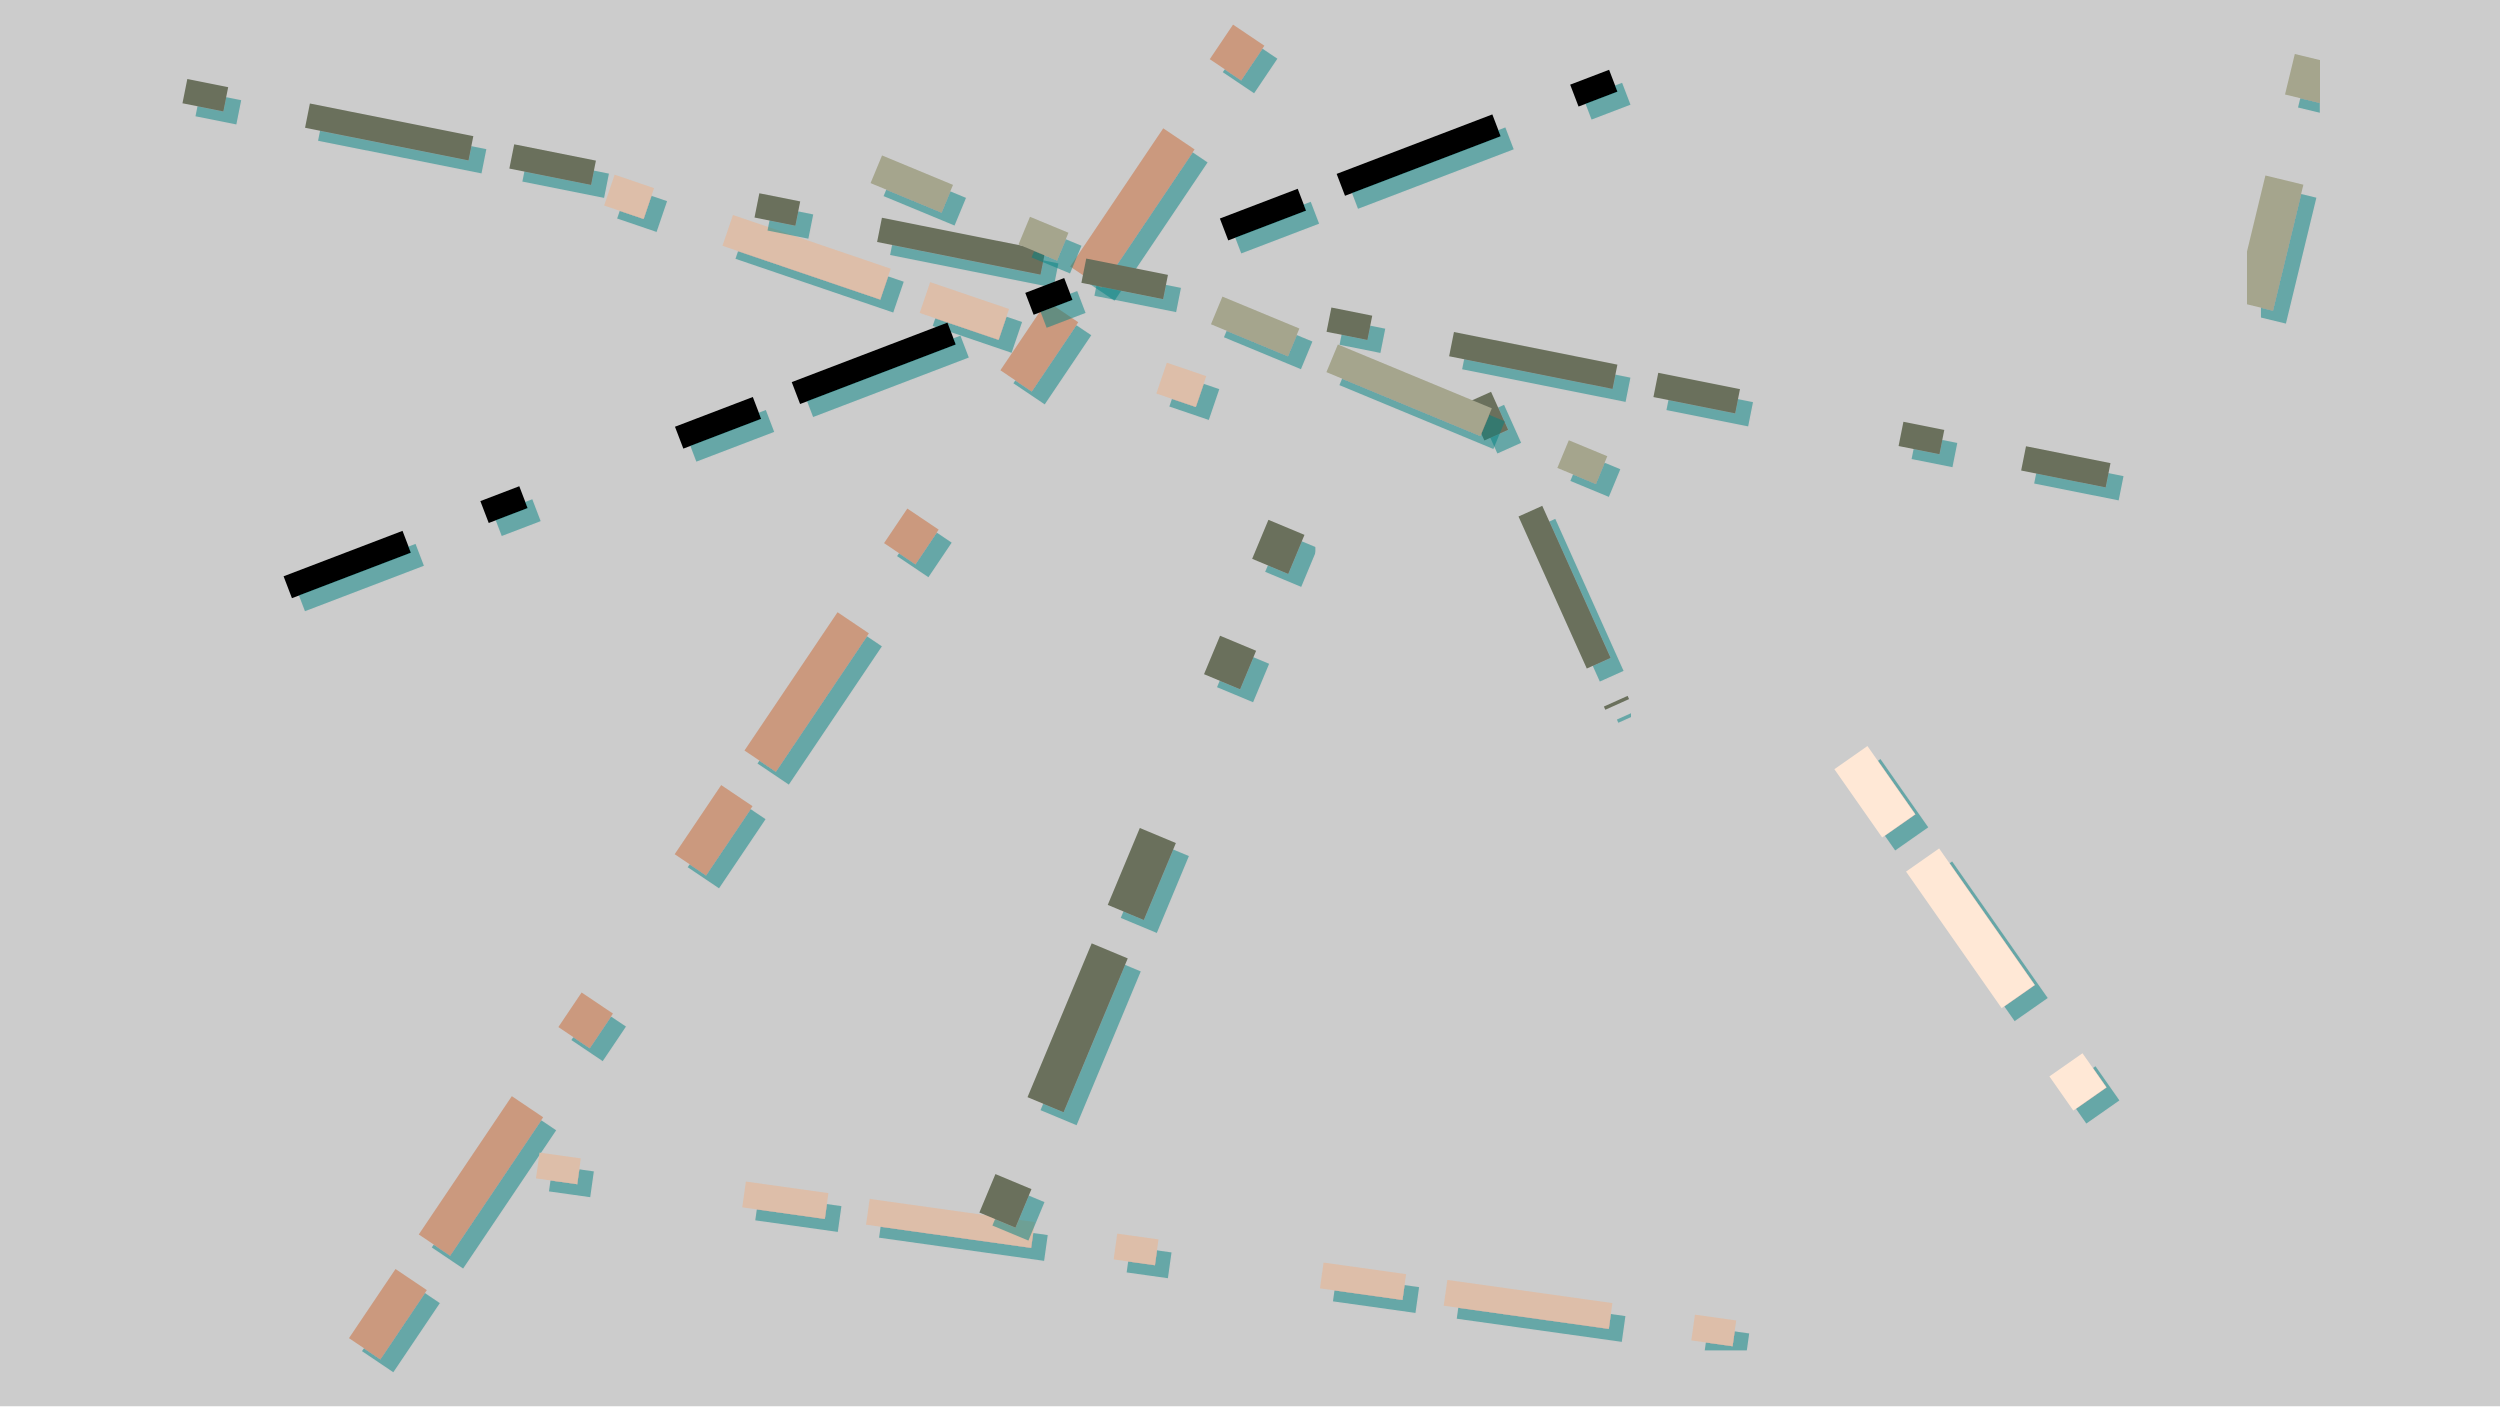
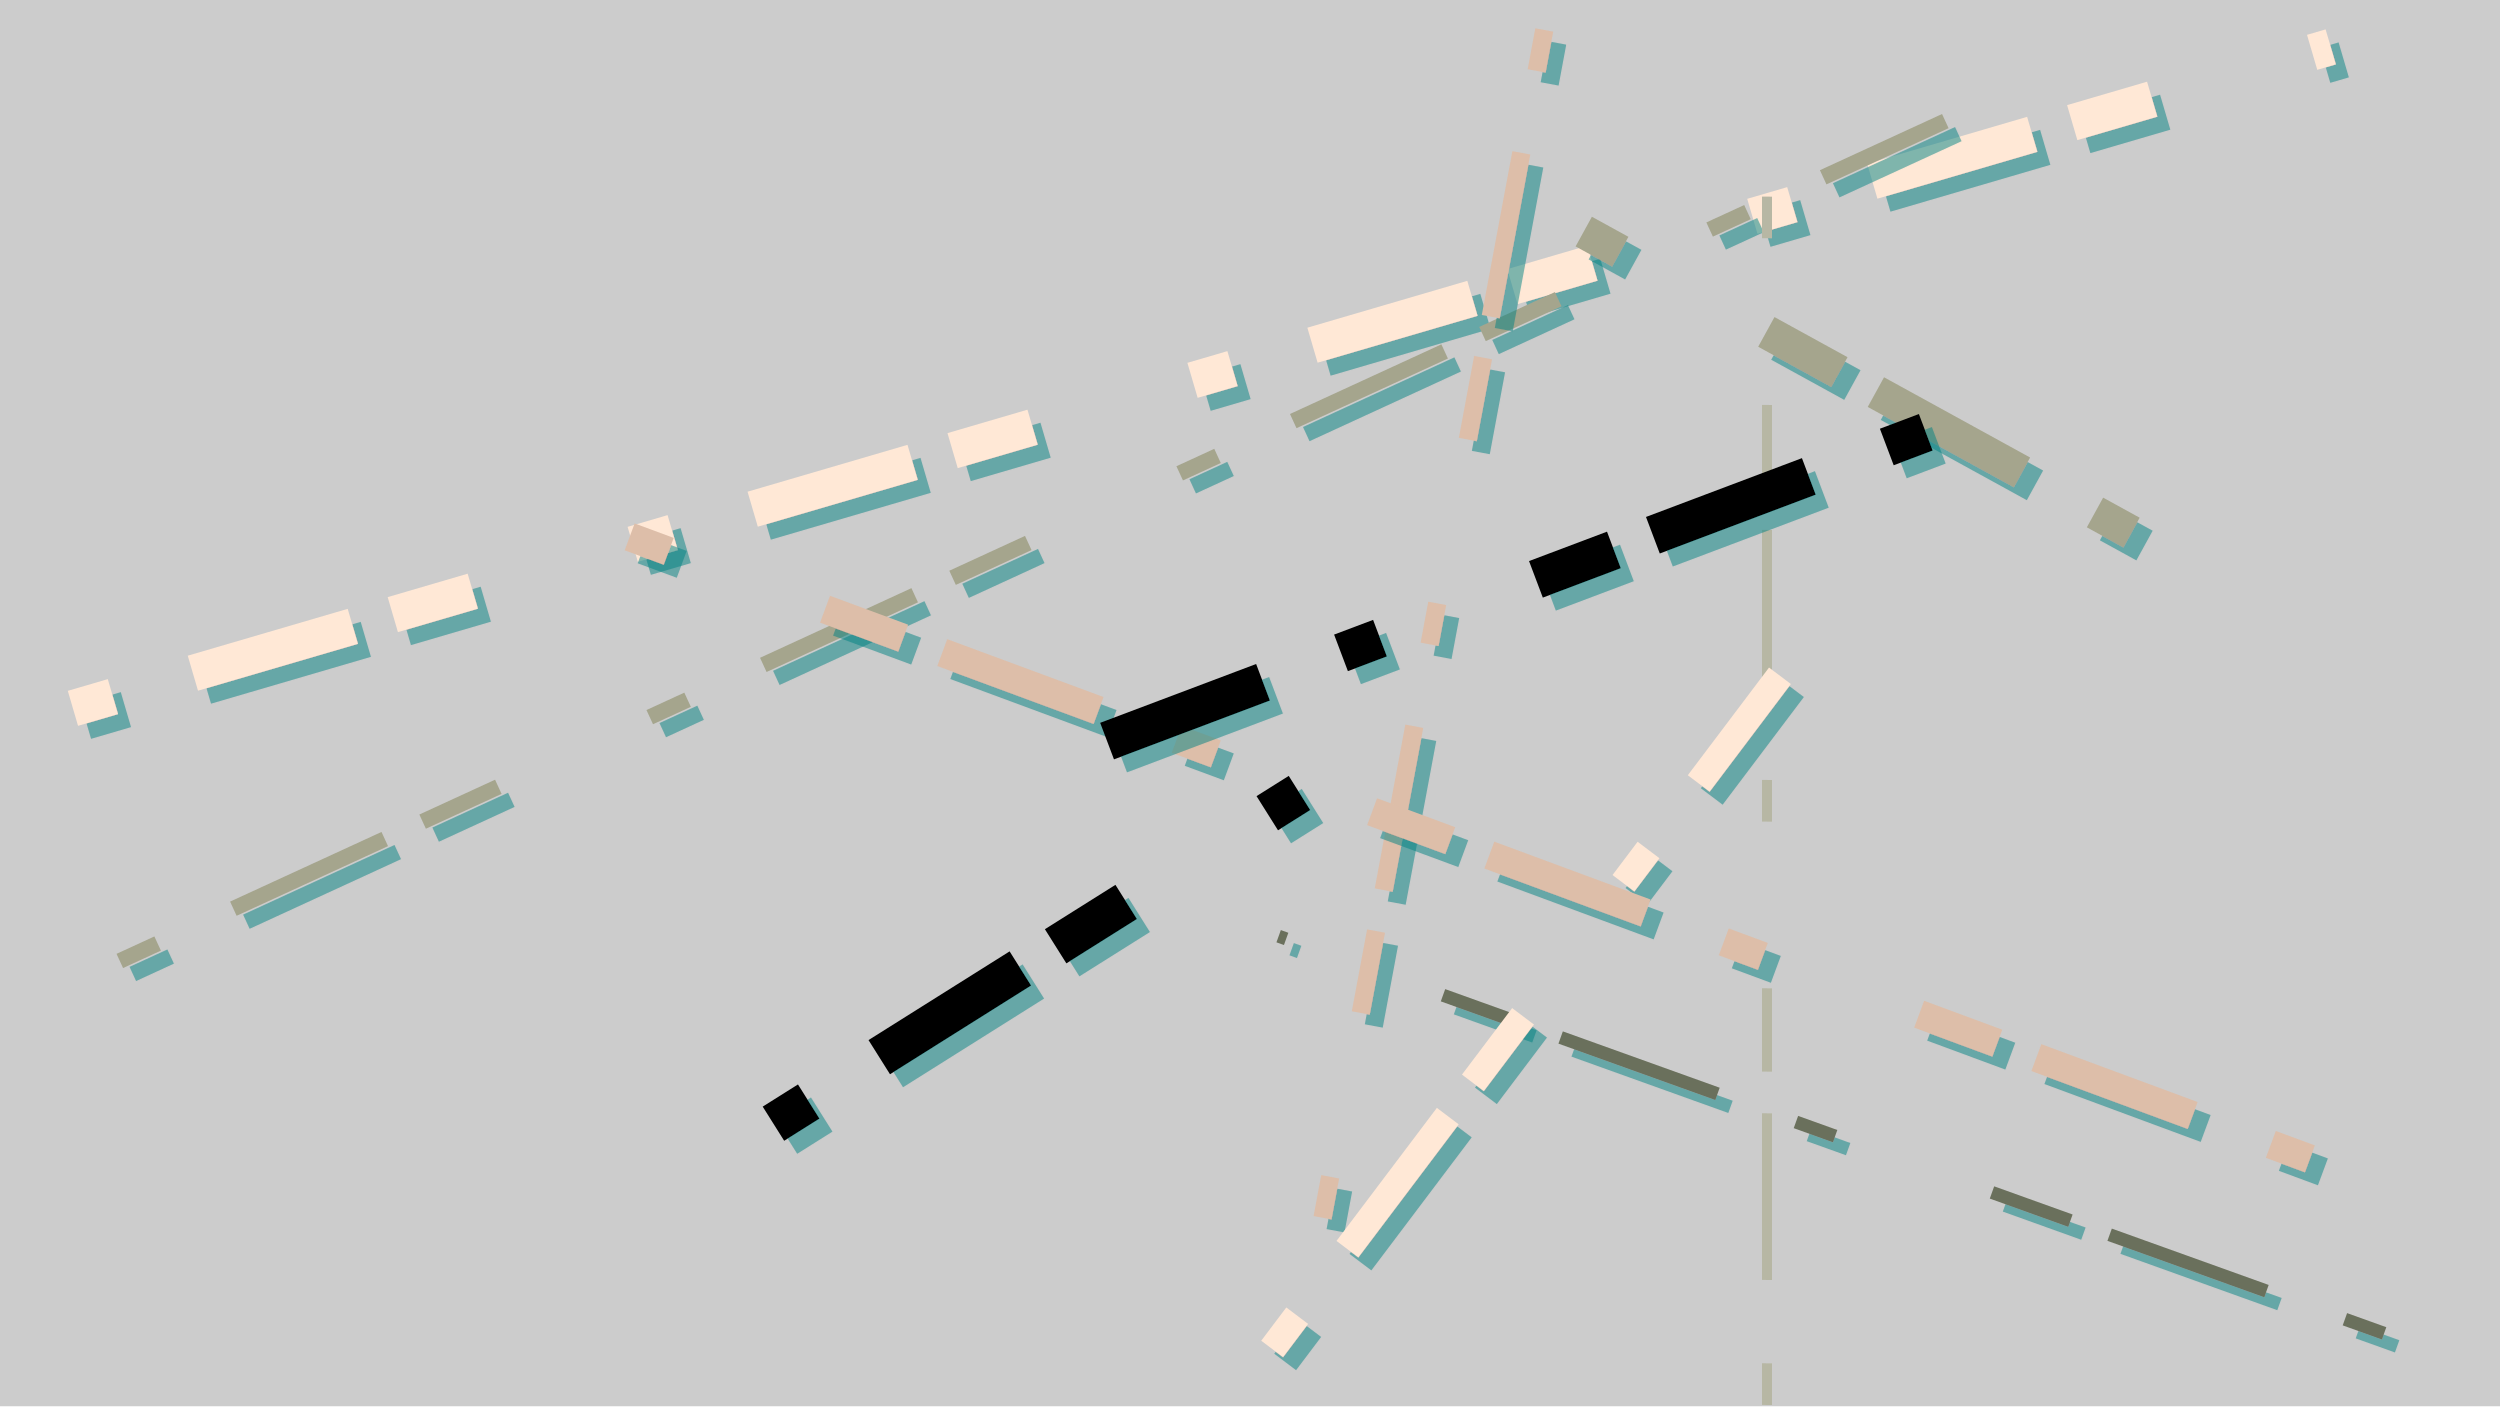
<svg xmlns="http://www.w3.org/2000/svg" viewBox="0 0 1920 1080" stroke="black" stroke-width="4">
  <filter id="shadow" color-interpolation-filters="sRGB">
    <feDropShadow dx="2" dy="2" stdDeviation="2" flood-opacity="0.4" />
  </filter>
  <filter id="shadow2" color-interpolation-filters="sRGB">
    <feDropShadow dx="0" dy="0" stdDeviation="5.5" flood-opacity=".8" />
  </filter>
  <filter id="shadow3" color-interpolation-filters="sRGB">
    <feDropShadow dx="10" dy="10" stdDeviation="0" flood-color="teal" flood-opacity="0.5" />
  </filter>
  <g>
    <rect x="0" y="0" width="100%" height="100%" fill="#ccc" stroke-width="8" stroke="none" />
  </g>
-     ['<line x1="1136" y1="305" x2="1242" y2="541" stroke="#6b705c" stroke-width="20" stroke-dasharray="32 64 128" filter="url(#shadow3)" />', '<line x1="959" y1="27" x2="255" y2="1073" stroke="#cb997e" stroke-width="29" stroke-dasharray="32 64 128" filter="url(#shadow3)" />', '<line x1="468" y1="146" x2="982" y2="321" stroke="#ddbea9" stroke-width="25" stroke-dasharray="32 64 128" filter="url(#shadow3)" />', '<line x1="142" y1="70" x2="1619" y2="365" stroke="#6b705c" stroke-width="19" stroke-dasharray="32 64 128" filter="url(#shadow3)" />', '<line x1="1332" y1="1024" x2="398" y2="893" stroke="#ddbea9" stroke-width="20" stroke-dasharray="32 64 128" filter="url(#shadow3)" />', '<line x1="1230" y1="361" x2="673" y2="130" stroke="#a5a58d" stroke-width="23" stroke-dasharray="32 64 128" filter="url(#shadow3)" />', '<line x1="766" y1="937" x2="988" y2="405" stroke="#6b705c" stroke-width="30" stroke-dasharray="32 64 128" filter="url(#shadow3)" />', '<line x1="1777" y1="45" x2="1731" y2="235" stroke="#a5a58d" stroke-width="30" stroke-dasharray="32 64 128" filter="url(#shadow3)" />', '<line x1="1605" y1="844" x2="1374" y2="514" stroke="#ffe8d6" stroke-width="31" stroke-dasharray="32 64 128" filter="url(#shadow3)" />', '<line x1="1239" y1="62" x2="221" y2="451" stroke="" stroke-width="18" stroke-dasharray="32 64 128" filter="url(#shadow3)" />']</svg>
+     ['<line x1="56" y1="544" x2="1790" y2="36" stroke="#ffe8d6" stroke-width="28" stroke-dasharray="32 64 128" filter="url(#shadow3)" />', '<line x1="92" y1="738" x2="1494" y2="93" stroke="#a5a58d" stroke-width="12" stroke-dasharray="32 64 128" filter="url(#shadow3)" />', '<line x1="1831" y1="1024" x2="982" y2="719" stroke="#6b705c" stroke-width="10" stroke-dasharray="32 64 128" filter="url(#shadow3)" />', '<line x1="1186" y1="23" x2="1015" y2="939" stroke="#ddbea9" stroke-width="14" stroke-dasharray="32 64 128" filter="url(#shadow3)" />', '<line x1="1354" y1="1079" x2="1360" y2="132" stroke="#b7b7a4" stroke-width="31" stroke-dasharray="32 64 128" filter="url(#shadow3)" />', '<line x1="977" y1="1036" x2="1367" y2="519" stroke="#ffe8d6" stroke-width="21" stroke-dasharray="32 64 128" filter="url(#shadow3)" />', '<line x1="1637" y1="409" x2="1182" y2="159" stroke="#a5a58d" stroke-width="26" stroke-dasharray="32 64 128" filter="url(#shadow3)" />', '<line x1="1774" y1="890" x2="480" y2="411" stroke="#ddbea9" stroke-width="22" stroke-dasharray="32 64 128" filter="url(#shadow3)" />', '<line x1="594" y1="863" x2="998" y2="609" stroke="" stroke-width="31" stroke-dasharray="32 64 128" filter="url(#shadow3)" />', '<line x1="1479" y1="332" x2="848" y2="570" stroke="" stroke-width="30" stroke-dasharray="32 64 128" filter="url(#shadow3)" />']</svg>
